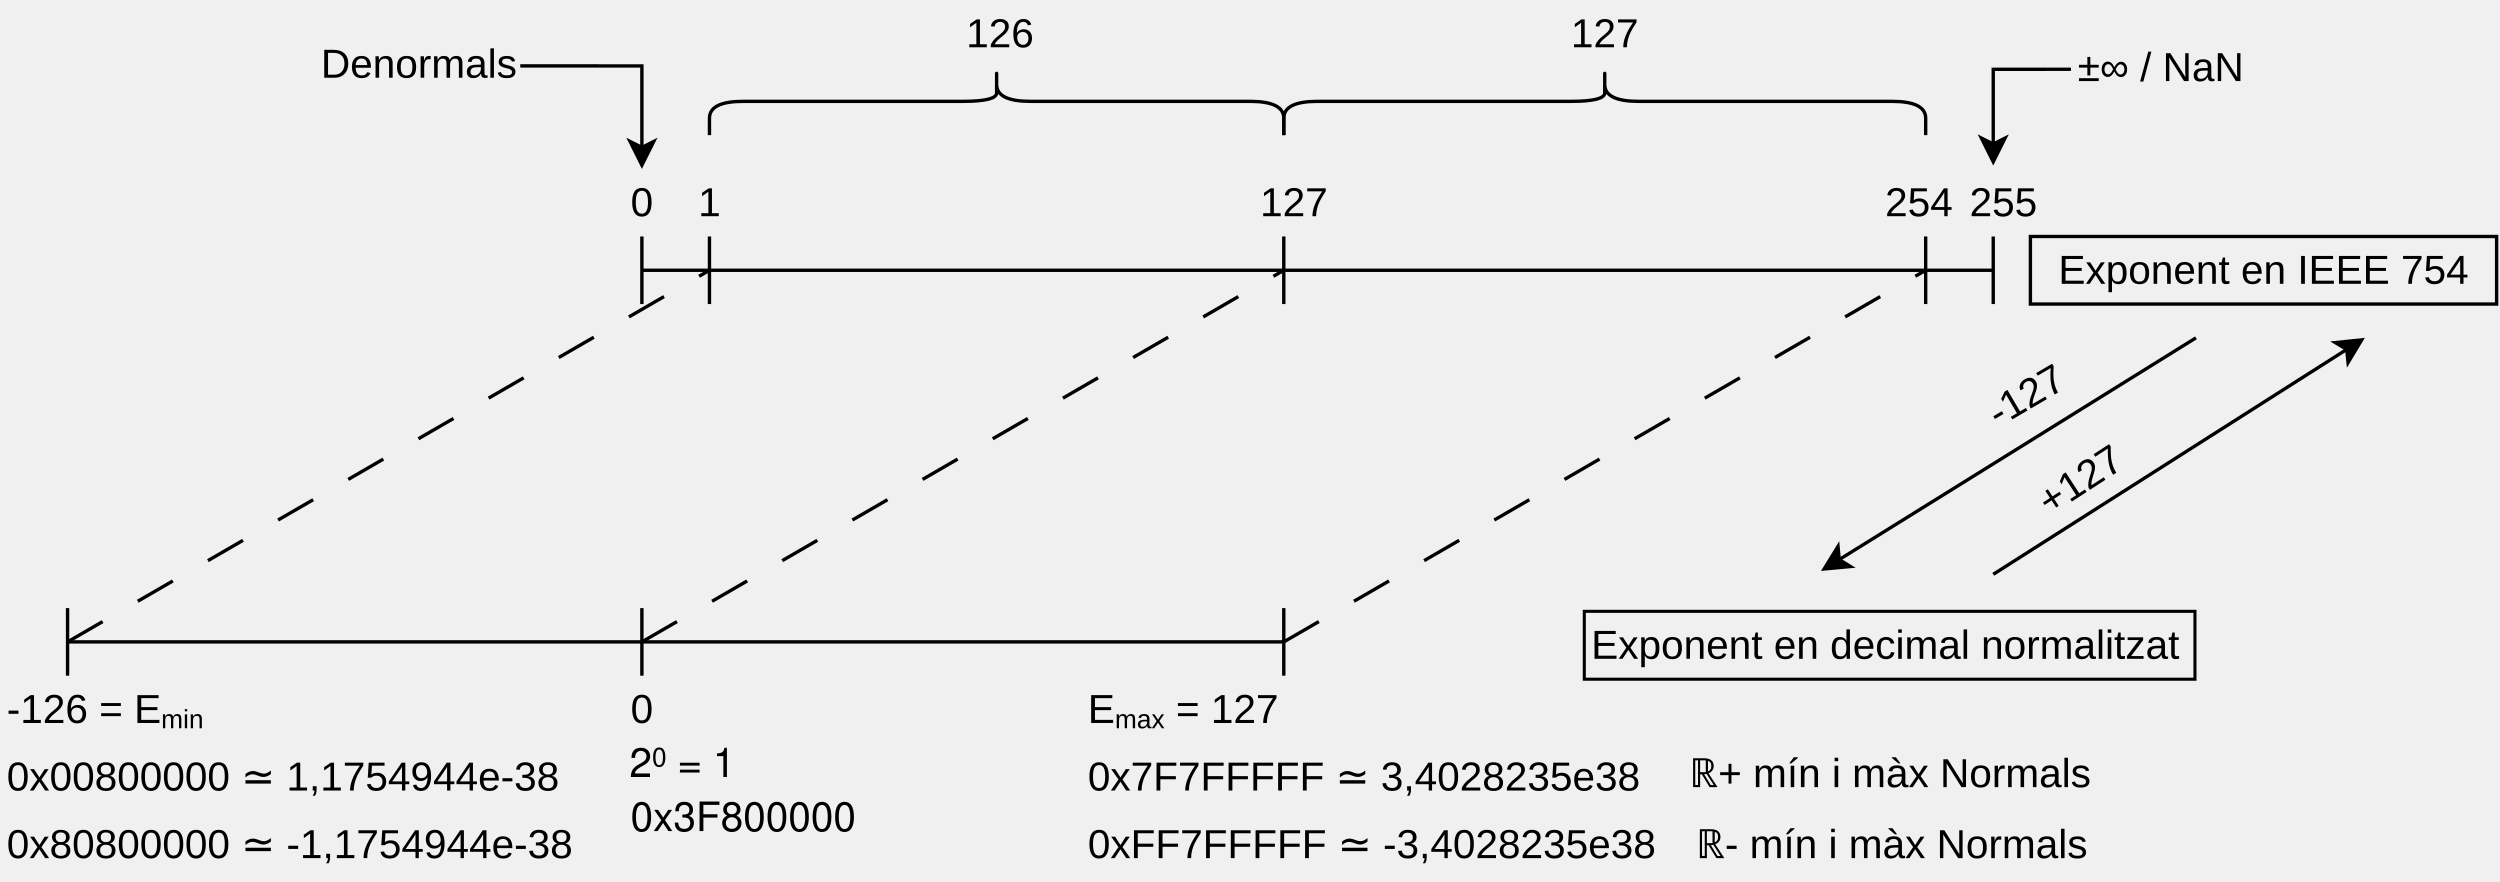
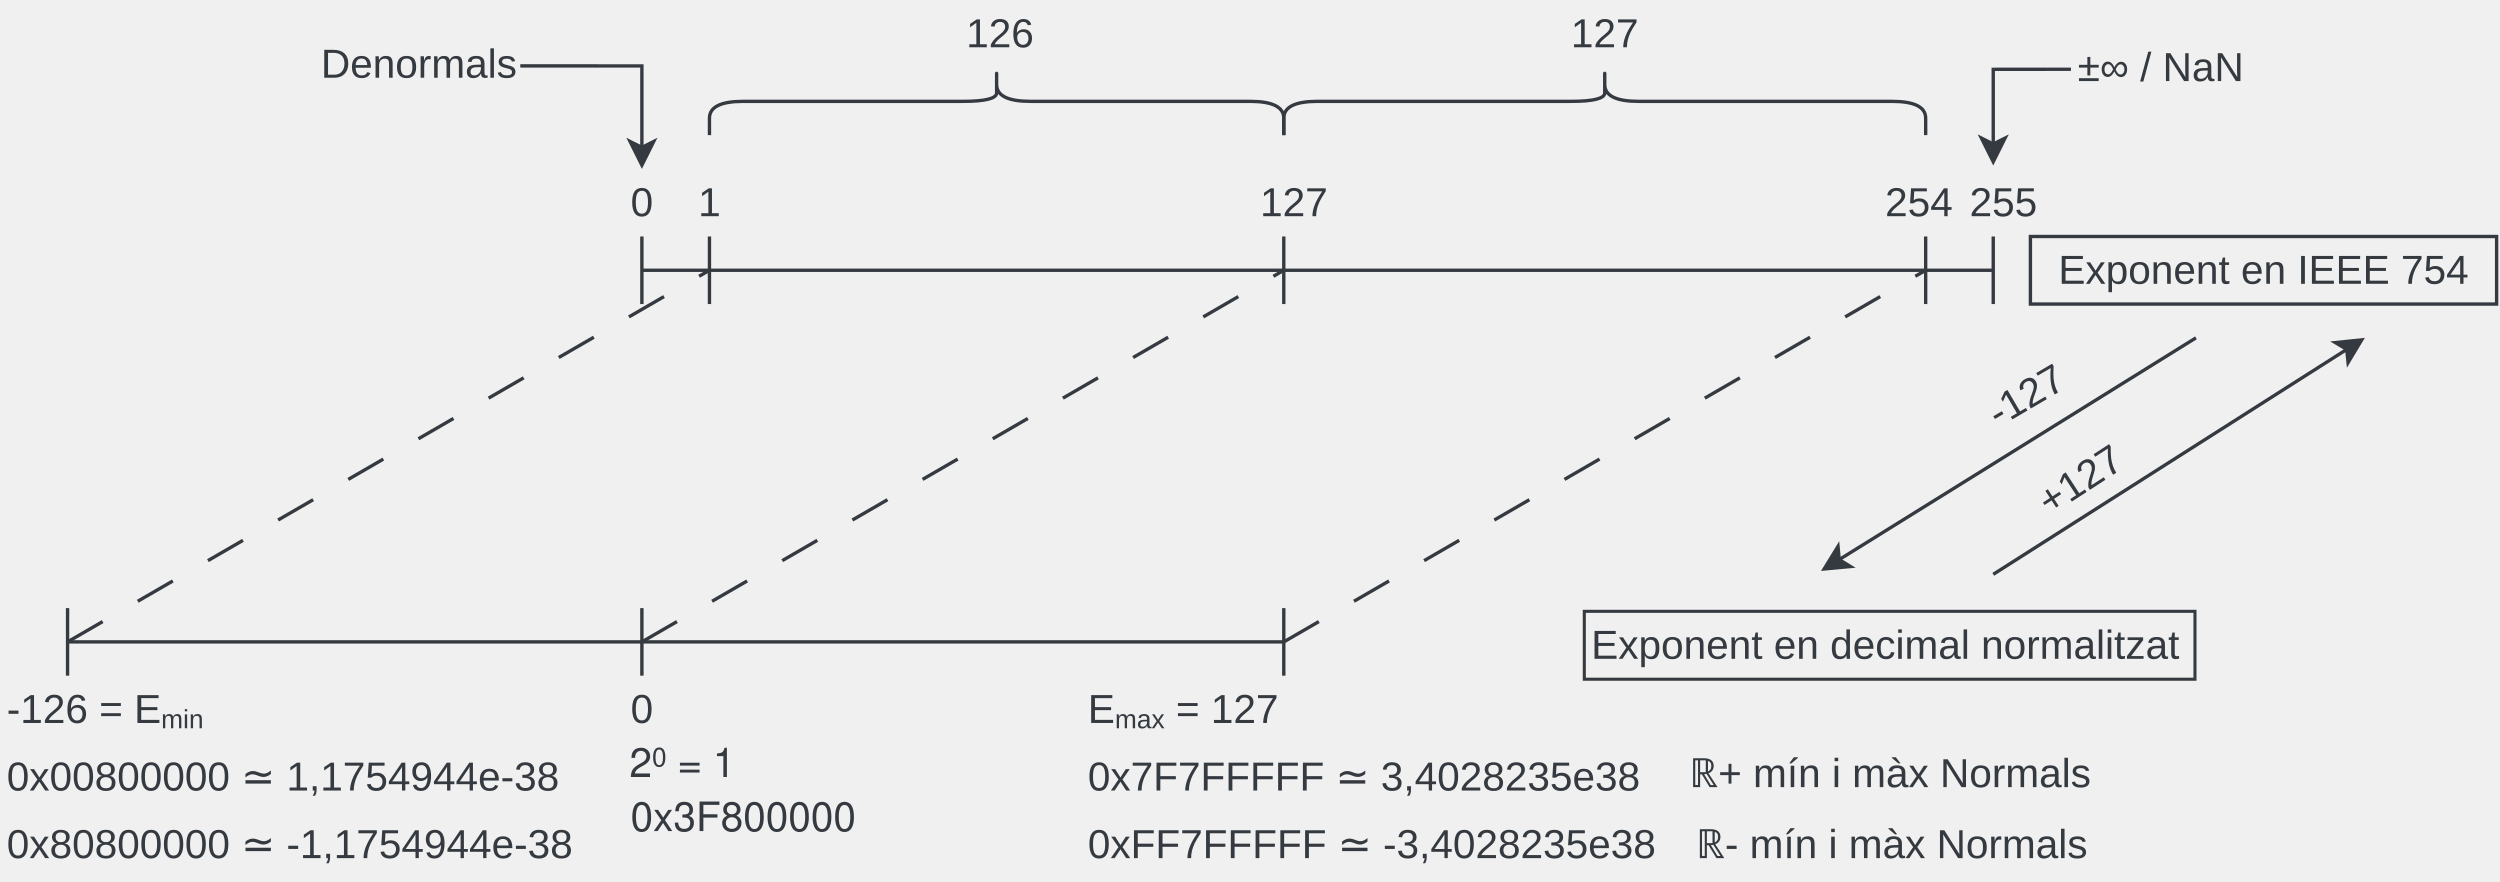
<svg xmlns="http://www.w3.org/2000/svg" version="1.1" width="740px" height="261px" viewBox="0 0 740 261" id="svg141">
  <defs id="defs1" />
  <g id="g141">
-     <path d="M 190,190 380,80" fill="none" stroke="#000000" style="stroke:#000000" stroke-miterlimit="10" stroke-dasharray="12, 12" id="path2" />
-     <path d="M 380,190 570,80" fill="none" stroke="#000000" style="stroke:#000000" stroke-miterlimit="10" stroke-dasharray="12, 12" id="path4" />
-     <path d="M 20,190 210,80" fill="none" stroke="#000000" style="stroke:#000000" stroke-miterlimit="10" stroke-dasharray="12, 12" id="path6" />
-     <text x="190" y="64" fill="#000000" font-family="'Liberation Sans', Arial, Helvetica, sans-serif" font-size="12px" text-anchor="middle" id="text9">0</text>
-     <text x="2" y="214" fill="#000000" font-family="'Liberation Sans', Arial, Helvetica, sans-serif" font-size="12px" id="text13">-126 = E<tspan style="font-size:65%;baseline-shift:sub" id="tspan145">min</tspan>
+     <path d="M 190,190 380,80" fill="none" stroke="#343a40" style="stroke:#343a40" stroke-miterlimit="10" stroke-dasharray="12, 12" id="path2" />
+     <path d="M 380,190 570,80" fill="none" stroke="#343a40" style="stroke:#343a40" stroke-miterlimit="10" stroke-dasharray="12, 12" id="path4" />
+     <path d="M 20,190 210,80" fill="none" stroke="#343a40" style="stroke:#343a40" stroke-miterlimit="10" stroke-dasharray="12, 12" id="path6" />
+     <text x="190" y="64" fill="#343a40" font-family="'Liberation Sans', Arial, Helvetica, sans-serif" font-size="12px" text-anchor="middle" id="text9">0</text>
+     <text x="2" y="214" fill="#343a40" font-family="'Liberation Sans', Arial, Helvetica, sans-serif" font-size="12px" id="text13">-126 = E<tspan style="font-size:65%;baseline-shift:sub" id="tspan145">min</tspan>
    </text>
-     <text x="210" y="64" fill="#000000" font-family="'Liberation Sans', Arial, Helvetica, sans-serif" font-size="12px" text-anchor="middle" id="text17">1</text>
-     <text x="568" y="64" fill="#000000" font-family="'Liberation Sans', Arial, Helvetica, sans-serif" font-size="12px" text-anchor="middle" id="text21">254</text>
-     <text x="593" y="64" fill="#000000" font-family="'Liberation Sans', Arial, Helvetica, sans-serif" font-size="12px" text-anchor="middle" id="text25">255</text>
-     <text x="383" y="64" fill="#000000" font-family="'Liberation Sans', Arial, Helvetica, sans-serif" font-size="12px" text-anchor="middle" id="text29">127</text>
-     <path d="M 20,190 H 380" fill="none" stroke="#000000" style="stroke:#000000" stroke-miterlimit="10" id="path33" />
-     <path d="m 190,180 v 20" fill="none" stroke="#000000" style="stroke:#000000" stroke-miterlimit="10" id="path35" />
-     <path d="m 20,180 v 20" fill="none" stroke="#000000" style="stroke:#000000" stroke-miterlimit="10" id="path37" />
-     <path d="m 380,180 v 20" fill="none" stroke="#000000" style="stroke:#000000" stroke-miterlimit="10" id="path39" />
-     <text x="190" y="214" fill="#000000" font-family="'Liberation Sans', Arial, Helvetica, sans-serif" font-size="12px" text-anchor="middle" id="text43">0</text>
-     <path d="m 380,40 v -5 q 0,-5 -10,-5 h -65 q -10,0 -10,-5 v -2.5 q 0,-2.5 0,2.5 v 2.5 q 0,2.5 -10,2.5 h -65 q -10,0 -10,5 v 5" fill="none" stroke="#000000" style="stroke:#000000" stroke-miterlimit="10" pointer-events="all" id="path46" />
-     <path d="M 190,80 H 590" fill="none" stroke="#000000" style="stroke:#000000" stroke-miterlimit="10" id="path48" />
-     <path d="M 590,70 V 90" fill="none" stroke="#000000" style="stroke:#000000" stroke-miterlimit="10" id="path50" />
-     <path d="M 380,70 V 90" fill="none" stroke="#000000" style="stroke:#000000" stroke-miterlimit="10" id="path52" />
-     <path d="M 190,70 V 90" fill="none" stroke="#000000" style="stroke:#000000" stroke-miterlimit="10" id="path54" />
-     <path d="M 210,70 V 90" fill="none" stroke="#000000" style="stroke:#000000" stroke-miterlimit="10" id="path56" />
-     <path d="M 570,70 V 90" fill="none" stroke="#000000" style="stroke:#000000" stroke-miterlimit="10" id="path58" />
-     <path d="m 570,40 v -5 q 0,-5 -10,-5 h -75 q -10,0 -10,-5 v -2.5 q 0,-2.5 0,2.5 v 2.5 q 0,2.5 -10,2.5 h -75 q -10,0 -10,5 v 5" fill="none" stroke="#000000" style="stroke:#000000" stroke-miterlimit="10" pointer-events="all" id="path60" />
-     <text x="475" y="14" fill="#000000" font-family="'Liberation Sans', Arial, Helvetica, sans-serif" font-size="12px" text-anchor="middle" id="text63">127</text>
-     <text x="296" y="14" fill="#000000" font-family="'Liberation Sans', Arial, Helvetica, sans-serif" font-size="12px" text-anchor="middle" id="text67">126</text>
-     <rect x="601" y="70" width="138" height="20" fill="#ffffff" style="fill:none" stroke="#000000" pointer-events="all" id="rect70" />
-     <text x="670" y="84" fill="#000000" font-family="'Liberation Sans', Arial, Helvetica, sans-serif" font-size="12px" text-anchor="middle" id="text71">Exponent en IEEE 754</text>
-     <rect x="468.953" y="180.953" width="180.759" height="20.094" fill="#ffffff" style="fill:none;stroke-width:0.906" stroke="#000000" pointer-events="all" id="rect74" />
-     <text x="471" y="195" fill="#000000" font-family="'Liberation Sans', Arial, Helvetica, sans-serif" font-size="12px" id="text75">Exponent en decimal normalitzat</text>
-     <path d="M 590,170 694.63,103.42" fill="none" stroke="#000000" stroke-miterlimit="10" id="path78" />
-     <path d="m 699.06,100.6 -4.03,6.71 -0.4,-3.89 -3.36,-2.01 z" fill="#000000" stroke="#000000" stroke-miterlimit="10" pointer-events="all" id="path79" />
-     <path d="M 544.41,165.64 650,100" fill="none" stroke="#000000" stroke-miterlimit="10" id="path80" />
-     <path d="m 539.95,168.41 4.1,-6.67 0.36,3.9 3.33,2.05 z" fill="#000000" stroke="#000000" stroke-miterlimit="10" pointer-events="all" id="path81" />
-     <text x="457.9" y="408.644" fill="#000000" font-family="'Liberation Sans', Arial, Helvetica, sans-serif" font-size="12px" text-anchor="middle" id="text83" transform="rotate(-30.41903)">-127</text>
-     <text x="439.03" y="458.562" fill="#000000" font-family="'Liberation Sans', Arial, Helvetica, sans-serif" font-size="12px" text-anchor="middle" id="text87" transform="rotate(-33.00484)">+127</text>
-     <text x="322" y="214" fill="#000000" font-family="'Liberation Sans', Arial, Helvetica, sans-serif" font-size="12px" id="text93">E<tspan style="font-size:65%;baseline-shift:sub" id="tspan146">max</tspan> = 127</text>
-     <text x="202" y="230" fill="#000000" font-family="'Liberation Sans', Arial, Helvetica, sans-serif" font-size="12px" text-anchor="middle" id="text97" style="font-style:normal;font-variant:normal;font-weight:normal;font-stretch:normal;font-size:12px;font-family:Helvetica;-inkscape-font-specification:'Helvetica, Normal';font-variant-ligatures:normal;font-variant-caps:normal;font-variant-numeric:normal;font-variant-east-asian:normal;text-anchor:middle">
+     <text x="210" y="64" fill="#343a40" font-family="'Liberation Sans', Arial, Helvetica, sans-serif" font-size="12px" text-anchor="middle" id="text17">1</text>
+     <text x="568" y="64" fill="#343a40" font-family="'Liberation Sans', Arial, Helvetica, sans-serif" font-size="12px" text-anchor="middle" id="text21">254</text>
+     <text x="593" y="64" fill="#343a40" font-family="'Liberation Sans', Arial, Helvetica, sans-serif" font-size="12px" text-anchor="middle" id="text25">255</text>
+     <text x="383" y="64" fill="#343a40" font-family="'Liberation Sans', Arial, Helvetica, sans-serif" font-size="12px" text-anchor="middle" id="text29">127</text>
+     <path d="M 20,190 H 380" fill="none" stroke="#343a40" style="stroke:#343a40" stroke-miterlimit="10" id="path33" />
+     <path d="m 190,180 v 20" fill="none" stroke="#343a40" style="stroke:#343a40" stroke-miterlimit="10" id="path35" />
+     <path d="m 20,180 v 20" fill="none" stroke="#343a40" style="stroke:#343a40" stroke-miterlimit="10" id="path37" />
+     <path d="m 380,180 v 20" fill="none" stroke="#343a40" style="stroke:#343a40" stroke-miterlimit="10" id="path39" />
+     <text x="190" y="214" fill="#343a40" font-family="'Liberation Sans', Arial, Helvetica, sans-serif" font-size="12px" text-anchor="middle" id="text43">0</text>
+     <path d="m 380,40 v -5 q 0,-5 -10,-5 h -65 q -10,0 -10,-5 v -2.5 q 0,-2.5 0,2.5 v 2.5 q 0,2.5 -10,2.5 h -65 q -10,0 -10,5 v 5" fill="none" stroke="#343a40" style="stroke:#343a40" stroke-miterlimit="10" pointer-events="all" id="path46" />
+     <path d="M 190,80 H 590" fill="none" stroke="#343a40" style="stroke:#343a40" stroke-miterlimit="10" id="path48" />
+     <path d="M 590,70 V 90" fill="none" stroke="#343a40" style="stroke:#343a40" stroke-miterlimit="10" id="path50" />
+     <path d="M 380,70 V 90" fill="none" stroke="#343a40" style="stroke:#343a40" stroke-miterlimit="10" id="path52" />
+     <path d="M 190,70 V 90" fill="none" stroke="#343a40" style="stroke:#343a40" stroke-miterlimit="10" id="path54" />
+     <path d="M 210,70 V 90" fill="none" stroke="#343a40" style="stroke:#343a40" stroke-miterlimit="10" id="path56" />
+     <path d="M 570,70 V 90" fill="none" stroke="#343a40" style="stroke:#343a40" stroke-miterlimit="10" id="path58" />
+     <path d="m 570,40 v -5 q 0,-5 -10,-5 h -75 q -10,0 -10,-5 v -2.5 q 0,-2.5 0,2.5 v 2.5 q 0,2.5 -10,2.5 h -75 q -10,0 -10,5 v 5" fill="none" stroke="#343a40" style="stroke:#343a40" stroke-miterlimit="10" pointer-events="all" id="path60" />
+     <text x="475" y="14" fill="#343a40" font-family="'Liberation Sans', Arial, Helvetica, sans-serif" font-size="12px" text-anchor="middle" id="text63">127</text>
+     <text x="296" y="14" fill="#343a40" font-family="'Liberation Sans', Arial, Helvetica, sans-serif" font-size="12px" text-anchor="middle" id="text67">126</text>
+     <rect x="601" y="70" width="138" height="20" fill="#ffffff" style="fill:none" stroke="#343a40" pointer-events="all" id="rect70" />
+     <text x="670" y="84" fill="#343a40" font-family="'Liberation Sans', Arial, Helvetica, sans-serif" font-size="12px" text-anchor="middle" id="text71">Exponent en IEEE 754</text>
+     <rect x="468.953" y="180.953" width="180.759" height="20.094" fill="#ffffff" style="fill:none;stroke-width:0.906" stroke="#343a40" pointer-events="all" id="rect74" />
+     <text x="471" y="195" fill="#343a40" font-family="'Liberation Sans', Arial, Helvetica, sans-serif" font-size="12px" id="text75">Exponent en decimal normalitzat</text>
+     <path d="M 590,170 694.63,103.42" fill="none" stroke="#343a40" stroke-miterlimit="10" id="path78" />
+     <path d="m 699.06,100.6 -4.03,6.71 -0.4,-3.89 -3.36,-2.01 z" fill="#343a40" stroke="#343a40" stroke-miterlimit="10" pointer-events="all" id="path79" />
+     <path d="M 544.41,165.64 650,100" fill="none" stroke="#343a40" stroke-miterlimit="10" id="path80" />
+     <path d="m 539.95,168.41 4.1,-6.67 0.36,3.9 3.33,2.05 z" fill="#343a40" stroke="#343a40" stroke-miterlimit="10" pointer-events="all" id="path81" />
+     <text x="457.9" y="408.644" fill="#343a40" font-family="'Liberation Sans', Arial, Helvetica, sans-serif" font-size="12px" text-anchor="middle" id="text83" transform="rotate(-30.41903)">-127</text>
+     <text x="439.03" y="458.562" fill="#343a40" font-family="'Liberation Sans', Arial, Helvetica, sans-serif" font-size="12px" text-anchor="middle" id="text87" transform="rotate(-33.00484)">+127</text>
+     <text x="322" y="214" fill="#343a40" font-family="'Liberation Sans', Arial, Helvetica, sans-serif" font-size="12px" id="text93">E<tspan style="font-size:65%;baseline-shift:sub" id="tspan146">max</tspan> = 127</text>
+     <text x="202" y="230" fill="#343a40" font-family="'Liberation Sans', Arial, Helvetica, sans-serif" font-size="12px" text-anchor="middle" id="text97" style="font-style:normal;font-variant:normal;font-weight:normal;font-stretch:normal;font-size:12px;font-family:Helvetica;-inkscape-font-specification:'Helvetica, Normal';font-variant-ligatures:normal;font-variant-caps:normal;font-variant-numeric:normal;font-variant-east-asian:normal;text-anchor:middle">
      <tspan id="tspan143" x="202" y="230">2<tspan style="font-size:65%;baseline-shift:super" id="tspan144">0</tspan> = 1</tspan>
    </text>
-     <text x="500" y="233" fill="#000000" font-family="'Liberation Sans', Arial, Helvetica, sans-serif" font-size="12px" id="text101">ℝ+ mín i màx Normals</text>
-     <text x="2" y="234" fill="#000000" font-family="'Liberation Sans', Arial, Helvetica, sans-serif" font-size="12px" id="text105">0x00800000 ≃ 1,1754944e-38</text>
-     <path d="m 154,19.5 36,0.02 v 24.11" fill="none" stroke="#000000" style="stroke:#000000" stroke-miterlimit="10" id="path110" />
-     <path d="m 190,48.88 -3.5,-7 3.5,1.75 3.5,-1.75 z" fill="#000000" style="fill:#000000;stroke:#000000" stroke="#000000" stroke-miterlimit="10" pointer-events="all" id="path111" />
-     <text x="124" y="23" fill="#000000" font-family="'Liberation Sans', Arial, Helvetica, sans-serif" font-size="12px" text-anchor="middle" id="text113">Denormals</text>
-     <text x="502" y="254" fill="#000000" font-family="'Liberation Sans', Arial, Helvetica, sans-serif" font-size="12px" id="text117">ℝ- mín i màx Normals</text>
-     <path d="m 613,20.5 -23,0.02 v 22.11" fill="none" stroke="#000000" style="stroke:#000000" stroke-miterlimit="10" id="path120" />
-     <path d="m 590,47.88 -3.5,-7 3.5,1.75 3.5,-1.75 z" fill="#000000" style="fill:#000000;stroke:#000000" stroke="#000000" stroke-miterlimit="10" pointer-events="all" id="path121" />
-     <text x="615" y="24" fill="#000000" font-family="'Liberation Sans', Arial, Helvetica, sans-serif" font-size="12px" id="text123">±∞ / NaN</text>
-     <text x="2" y="254" fill="#000000" font-family="'Liberation Sans', Arial, Helvetica, sans-serif" font-size="12px" id="text127">0x80800000 ≃ -1,1754944e-38</text>
-     <text x="322" y="234" fill="#000000" font-family="'Liberation Sans', Arial, Helvetica, sans-serif" font-size="12px" id="text131">0x7F7FFFFF ≃ 3,4028235e38</text>
-     <text x="322" y="254" fill="#000000" font-family="'Liberation Sans', Arial, Helvetica, sans-serif" font-size="12px" id="text135">0xFF7FFFFF ≃ -3,4028235e38</text>
-     <text x="220" y="246" fill="#000000" font-family="'Liberation Sans', Arial, Helvetica, sans-serif" font-size="12px" text-anchor="middle" id="text3" style="font-style:normal;font-variant:normal;font-weight:normal;font-stretch:normal;font-size:12px;font-family:Helvetica;-inkscape-font-specification:'Helvetica, Normal';font-variant-ligatures:normal;font-variant-caps:normal;font-variant-numeric:normal;font-variant-east-asian:normal;text-anchor:middle">
+     <text x="500" y="233" fill="#343a40" font-family="'Liberation Sans', Arial, Helvetica, sans-serif" font-size="12px" id="text101">ℝ+ mín i màx Normals</text>
+     <text x="2" y="234" fill="#343a40" font-family="'Liberation Sans', Arial, Helvetica, sans-serif" font-size="12px" id="text105">0x00800000 ≃ 1,1754944e-38</text>
+     <path d="m 154,19.5 36,0.02 v 24.11" fill="none" stroke="#343a40" style="stroke:#343a40" stroke-miterlimit="10" id="path110" />
+     <path d="m 190,48.88 -3.5,-7 3.5,1.75 3.5,-1.75 z" fill="#343a40" style="fill:#343a40;stroke:#343a40" stroke="#343a40" stroke-miterlimit="10" pointer-events="all" id="path111" />
+     <text x="124" y="23" fill="#343a40" font-family="'Liberation Sans', Arial, Helvetica, sans-serif" font-size="12px" text-anchor="middle" id="text113">Denormals</text>
+     <text x="502" y="254" fill="#343a40" font-family="'Liberation Sans', Arial, Helvetica, sans-serif" font-size="12px" id="text117">ℝ- mín i màx Normals</text>
+     <path d="m 613,20.5 -23,0.02 v 22.11" fill="none" stroke="#343a40" style="stroke:#343a40" stroke-miterlimit="10" id="path120" />
+     <path d="m 590,47.88 -3.5,-7 3.5,1.75 3.5,-1.75 z" fill="#343a40" style="fill:#343a40;stroke:#343a40" stroke="#343a40" stroke-miterlimit="10" pointer-events="all" id="path121" />
+     <text x="615" y="24" fill="#343a40" font-family="'Liberation Sans', Arial, Helvetica, sans-serif" font-size="12px" id="text123">±∞ / NaN</text>
+     <text x="2" y="254" fill="#343a40" font-family="'Liberation Sans', Arial, Helvetica, sans-serif" font-size="12px" id="text127">0x80800000 ≃ -1,1754944e-38</text>
+     <text x="322" y="234" fill="#343a40" font-family="'Liberation Sans', Arial, Helvetica, sans-serif" font-size="12px" id="text131">0x7F7FFFFF ≃ 3,4028235e38</text>
+     <text x="322" y="254" fill="#343a40" font-family="'Liberation Sans', Arial, Helvetica, sans-serif" font-size="12px" id="text135">0xFF7FFFFF ≃ -3,4028235e38</text>
+     <text x="220" y="246" fill="#343a40" font-family="'Liberation Sans', Arial, Helvetica, sans-serif" font-size="12px" text-anchor="middle" id="text3" style="font-style:normal;font-variant:normal;font-weight:normal;font-stretch:normal;font-size:12px;font-family:Helvetica;-inkscape-font-specification:'Helvetica, Normal';font-variant-ligatures:normal;font-variant-caps:normal;font-variant-numeric:normal;font-variant-east-asian:normal;text-anchor:middle">
      <tspan id="tspan3" x="220" y="246">0x3F800000</tspan>
    </text>
  </g>
</svg>
